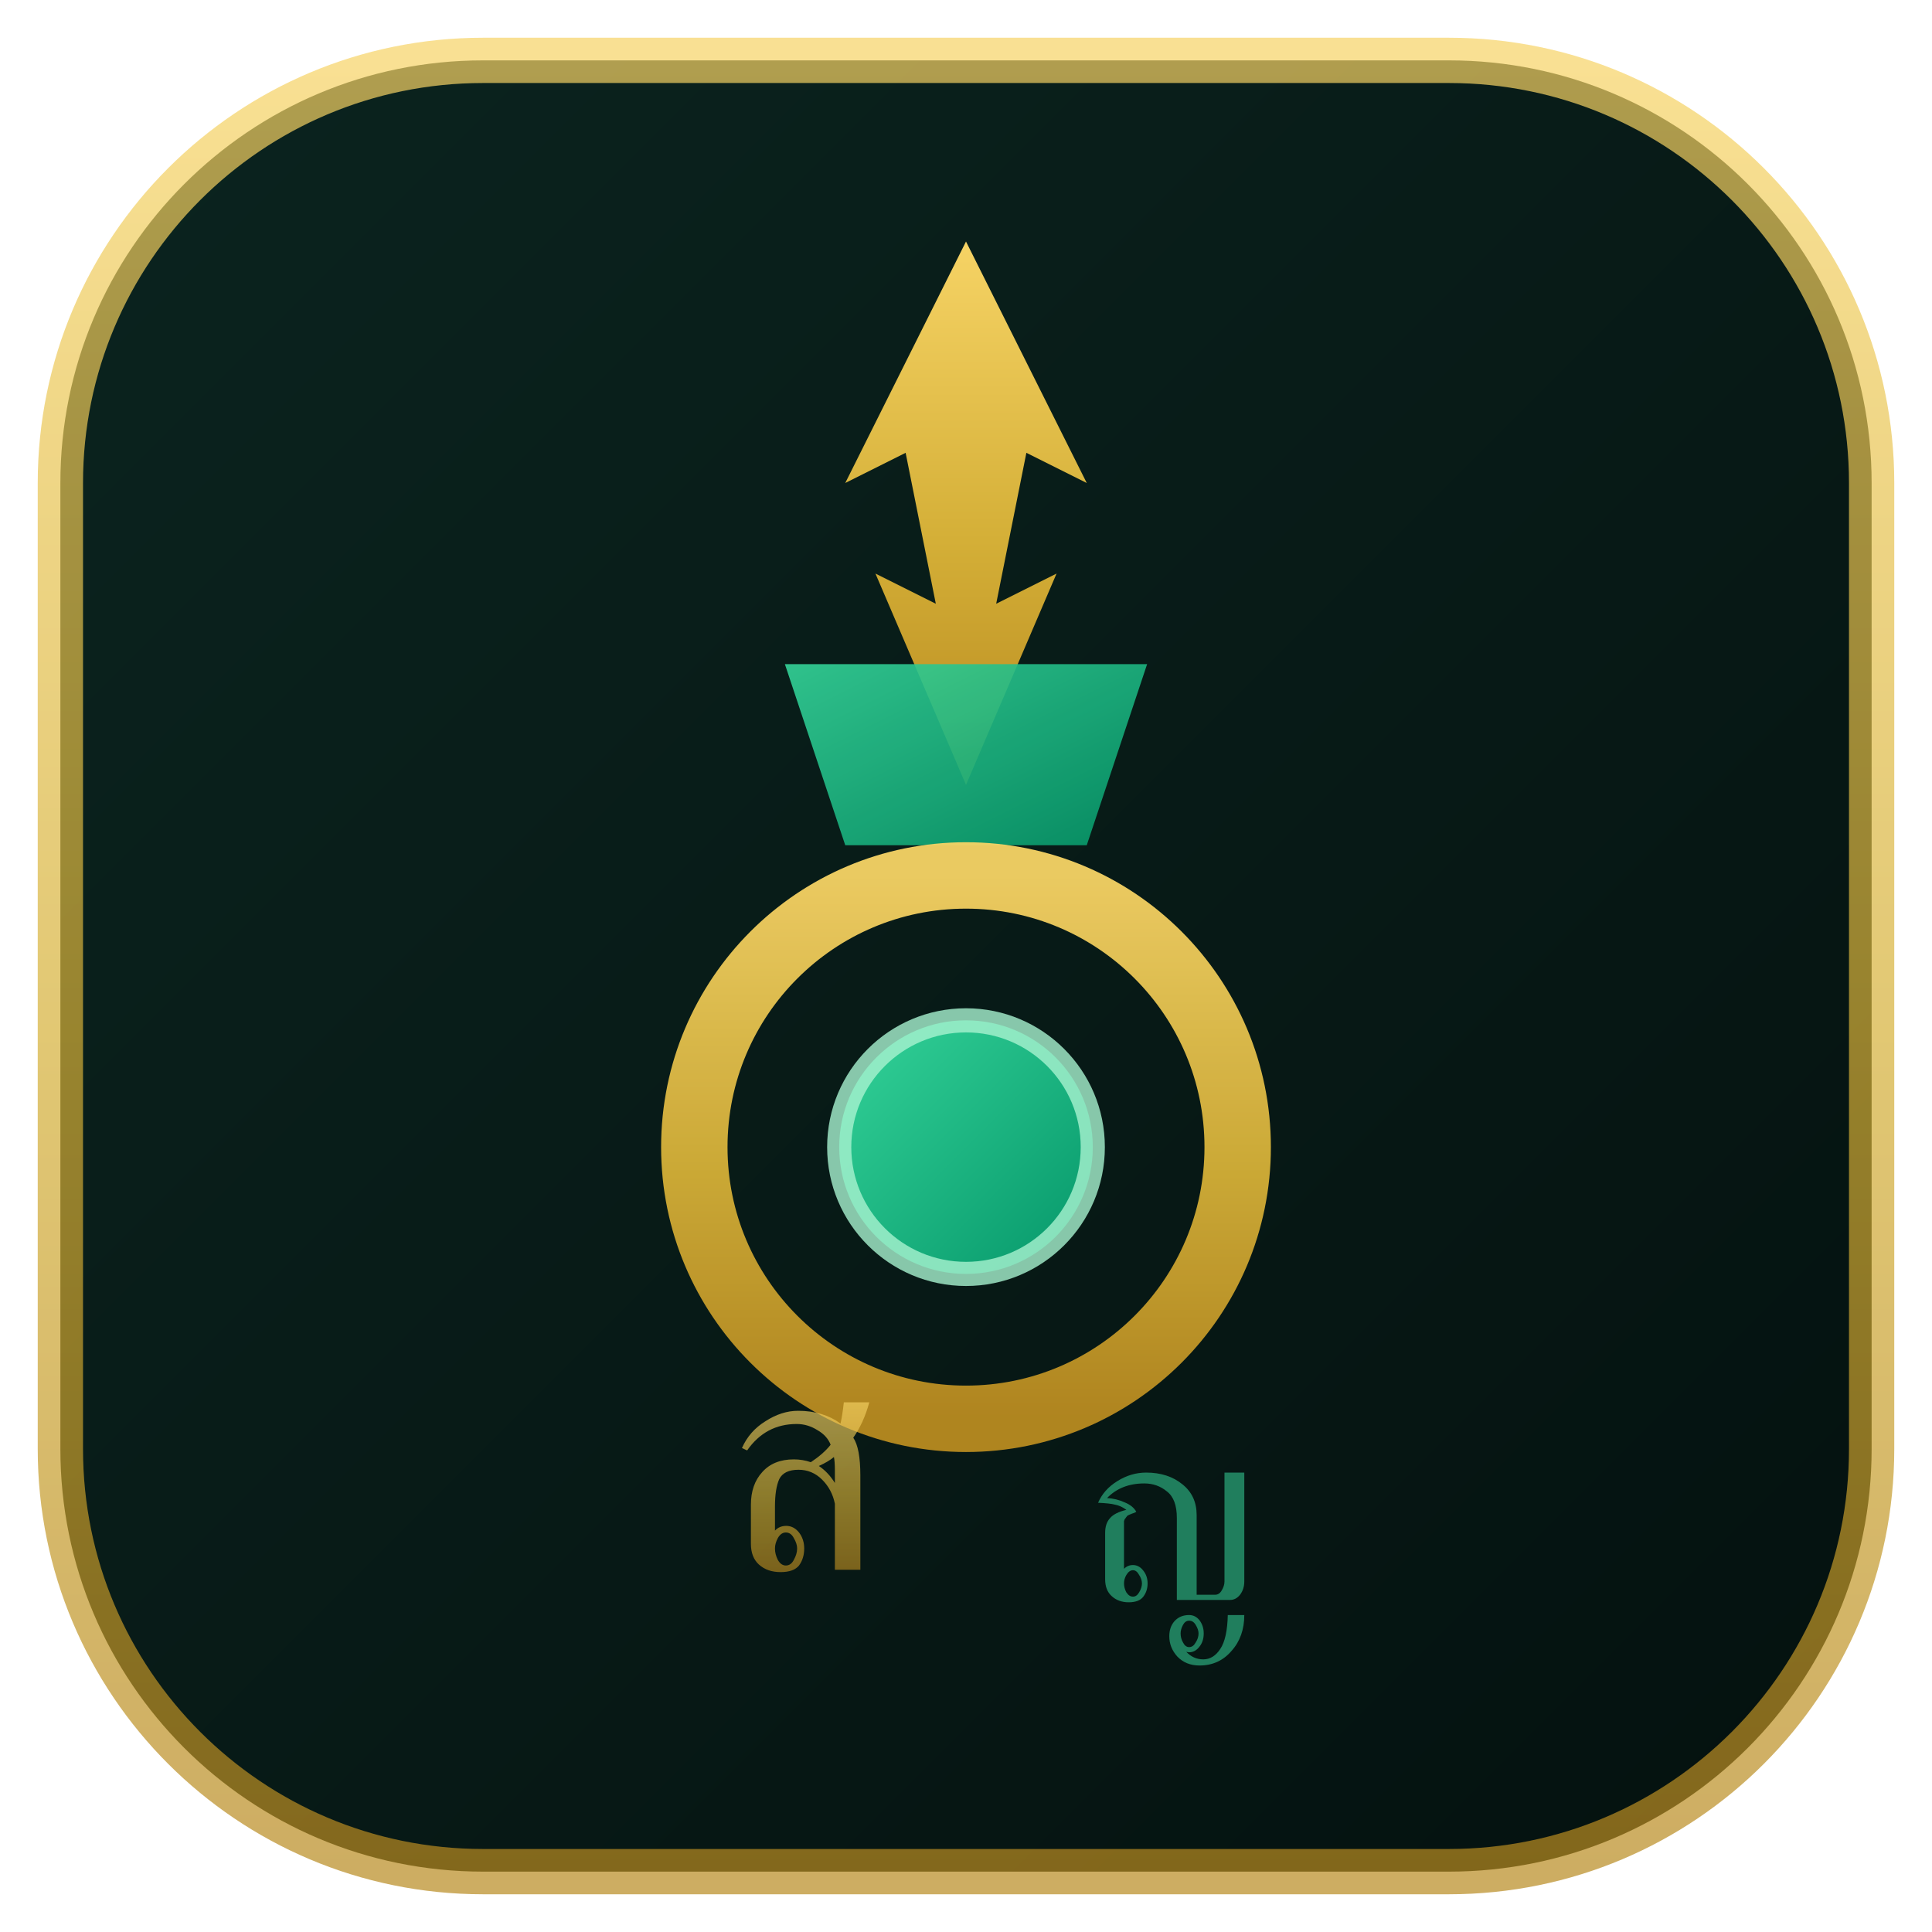
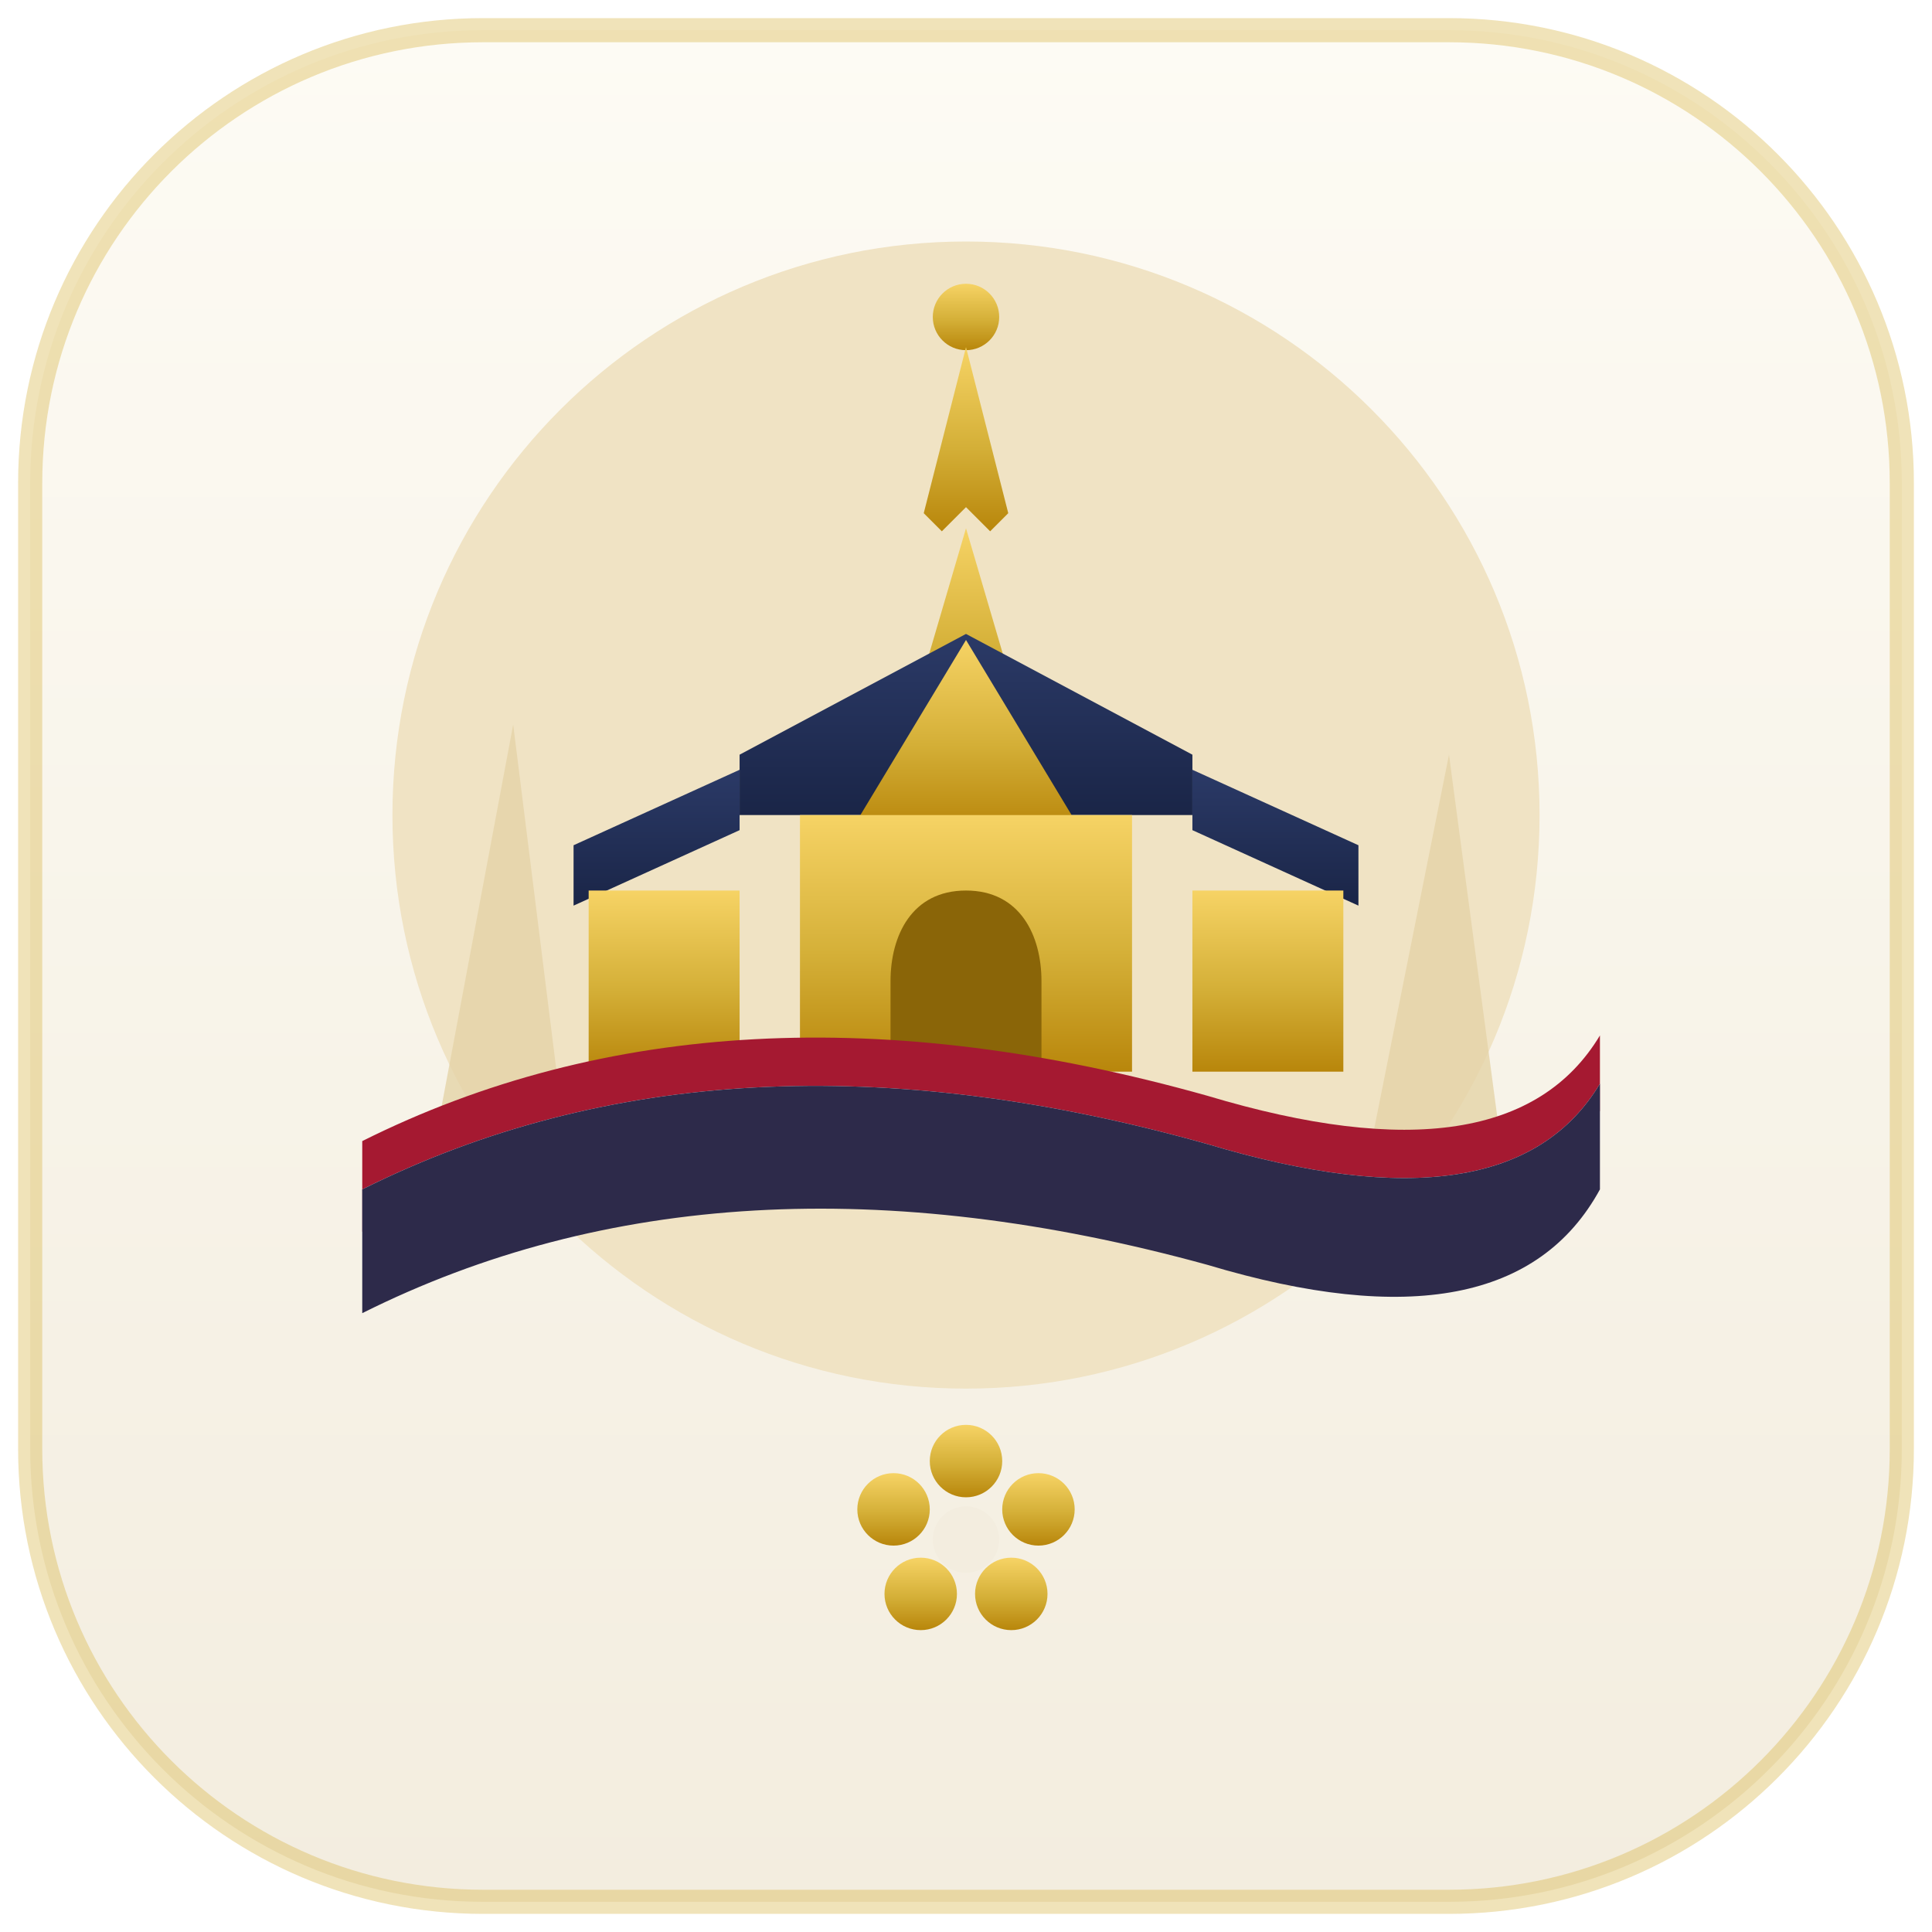
<svg xmlns="http://www.w3.org/2000/svg" viewBox="0 0 64 64">
  <defs>
-     <linearGradient id="bg" x1="0" y1="0" x2="1" y2="1">
-       <stop offset="0" stop-color="#0B241F" />
-       <stop offset="1" stop-color="#04110F" />
+     <linearGradient id="fbg" x1="0" y1="0" x2="0" y2="1">
+       <stop offset="0" stop-color="#FDFBF4" />
+       <stop offset="1" stop-color="#F3EDDF" />
    </linearGradient>
-     <linearGradient id="gold" x1="0" y1="0" x2="0" y2="1">
+     <linearGradient id="fgold" x1="0" y1="0" x2="0" y2="1">
      <stop offset="0" stop-color="#F6D365" />
      <stop offset="0.55" stop-color="#D4AF37" />
-       <stop offset="1" stop-color="#B88A20" />
+       <stop offset="1" stop-color="#B8860B" />
    </linearGradient>
-     <linearGradient id="emerald" x1="0" y1="0" x2="1" y2="1">
-       <stop offset="0" stop-color="#34D399" />
-       <stop offset="1" stop-color="#059669" />
+     <linearGradient id="fnavy" x1="0" y1="0" x2="0" y2="1">
+       <stop offset="0" stop-color="#2B3A67" />
+       <stop offset="1" stop-color="#1A2547" />
    </linearGradient>
  </defs>
-   <rect x="2" y="2" width="60" height="60" rx="14" fill="url(#bg)" />
-   <rect x="2" y="2" width="60" height="60" rx="14" fill="none" stroke="url(#gold)" stroke-width="1.5" opacity="0.7" />
-   <path d="M32 8 L36 16 L34 15 L33 20 L35 19 L32 26 L29 19 L31 20 L30 15 L28 16 Z" fill="url(#gold)" />
-   <path d="M26 22 L38 22 L36 28 L28 28 Z" fill="url(#emerald)" opacity="0.9" />
-   <circle cx="32" cy="38" r="9" fill="none" stroke="url(#gold)" stroke-width="2.2" opacity="0.95" />
-   <circle cx="32" cy="38" r="4.2" fill="url(#emerald)" />
-   <circle cx="32" cy="38" r="4.2" fill="none" stroke="#A7F3D0" stroke-width="0.8" opacity="0.8" />
-   <text x="24" y="52" font-size="10" fill="url(#gold)" opacity="0.65" font-family="serif">ส</text>
-   <text x="36" y="53" font-size="8" fill="#34D399" opacity="0.55" font-family="serif">ญ</text>
+   <rect x="1" y="1" width="62" height="62" rx="15" fill="url(#fbg)" />
+   <rect x="1" y="1" width="62" height="62" rx="15" fill="none" stroke="#D4AF37" stroke-width="0.8" opacity="0.35" />
+   <circle cx="32" cy="27" r="19" fill="#F0E3C4" />
+   <path d="M14 40 L17 24 L19 40 Z M45 40 L48 25 L50 40 Z" fill="#E5D3A8" opacity="0.8" />
+   <circle cx="32" cy="10.5" r="1.1" fill="url(#fgold)" />
+   <path d="M32 11.5 L33.4 17 L32.8 17.6 L32 16.8 L31.2 17.6 L30.6 17 Z" fill="url(#fgold)" />
+   <path d="M32 17.5 L34.2 25 L29.8 25 Z" fill="url(#fgold)" />
+   <path d="M24.5 25 L32 21 L39.5 25 L39.5 27 L24.5 27 Z" fill="url(#fnavy)" />
+   <path d="M32 21.2 L35.8 27.5 L28.2 27.5 Z" fill="url(#fgold)" />
+   <rect x="26.5" y="27" width="11" height="8.5" fill="url(#fgold)" />
+   <path d="M32 29.5 C33.8 29.5 34.5 31 34.5 32.5 L34.5 35.5 L29.5 35.5 L29.5 32.5 C29.5 31 30.2 29.5 32 29.5 Z" fill="#8A6508" />
+   <path d="M19 28 L24.5 25.5 L24.5 27.5 L19 30 Z" fill="url(#fnavy)" />
+   <path d="M45 28 L39.5 25.5 L39.5 27.5 L45 30 Z" fill="url(#fnavy)" />
+   <rect x="19.5" y="29.5" width="5" height="6" fill="url(#fgold)" />
+   <rect x="39.5" y="29.5" width="5" height="6" fill="url(#fgold)" />
+   <path d="M12 39 Q24 33 40 37.5 Q50 40.5 53 35.5 L53 38 Q50 43.5 40 40.5 Q24 36 12 42 Z" fill="#A51931" transform="translate(0,-1.2)" />
+   <path d="M12 39 Q24 33 40 37.5 Q50 40.5 53 35.5 L53 37.4 Q50 43 40 40 Q24 35.6 12 41.6 Z" fill="#F4F5F8" transform="translate(0,0.4)" />
+   <path d="M12 39.4 Q24 33.4 40 37.9 Q50 40.9 53 35.9 L53 39.4 Q50 44.9 40 41.9 Q24 37.5 12 43.5 Z" fill="#2D2A4A" />
+   <g transform="translate(32 51)">
+     <circle cx="0" cy="-2.6" r="1.2" fill="url(#fgold)" />
+     <circle cx="2.4" cy="-1" r="1.2" fill="url(#fgold)" />
+     <circle cx="1.5" cy="1.8" r="1.2" fill="url(#fgold)" />
+     <circle cx="-1.5" cy="1.8" r="1.2" fill="url(#fgold)" />
+     <circle cx="-2.4" cy="-1" r="1.2" fill="url(#fgold)" />
+     <circle cx="0" cy="0" r="1.1" fill="#F3EDDF" />
+   </g>
</svg>
